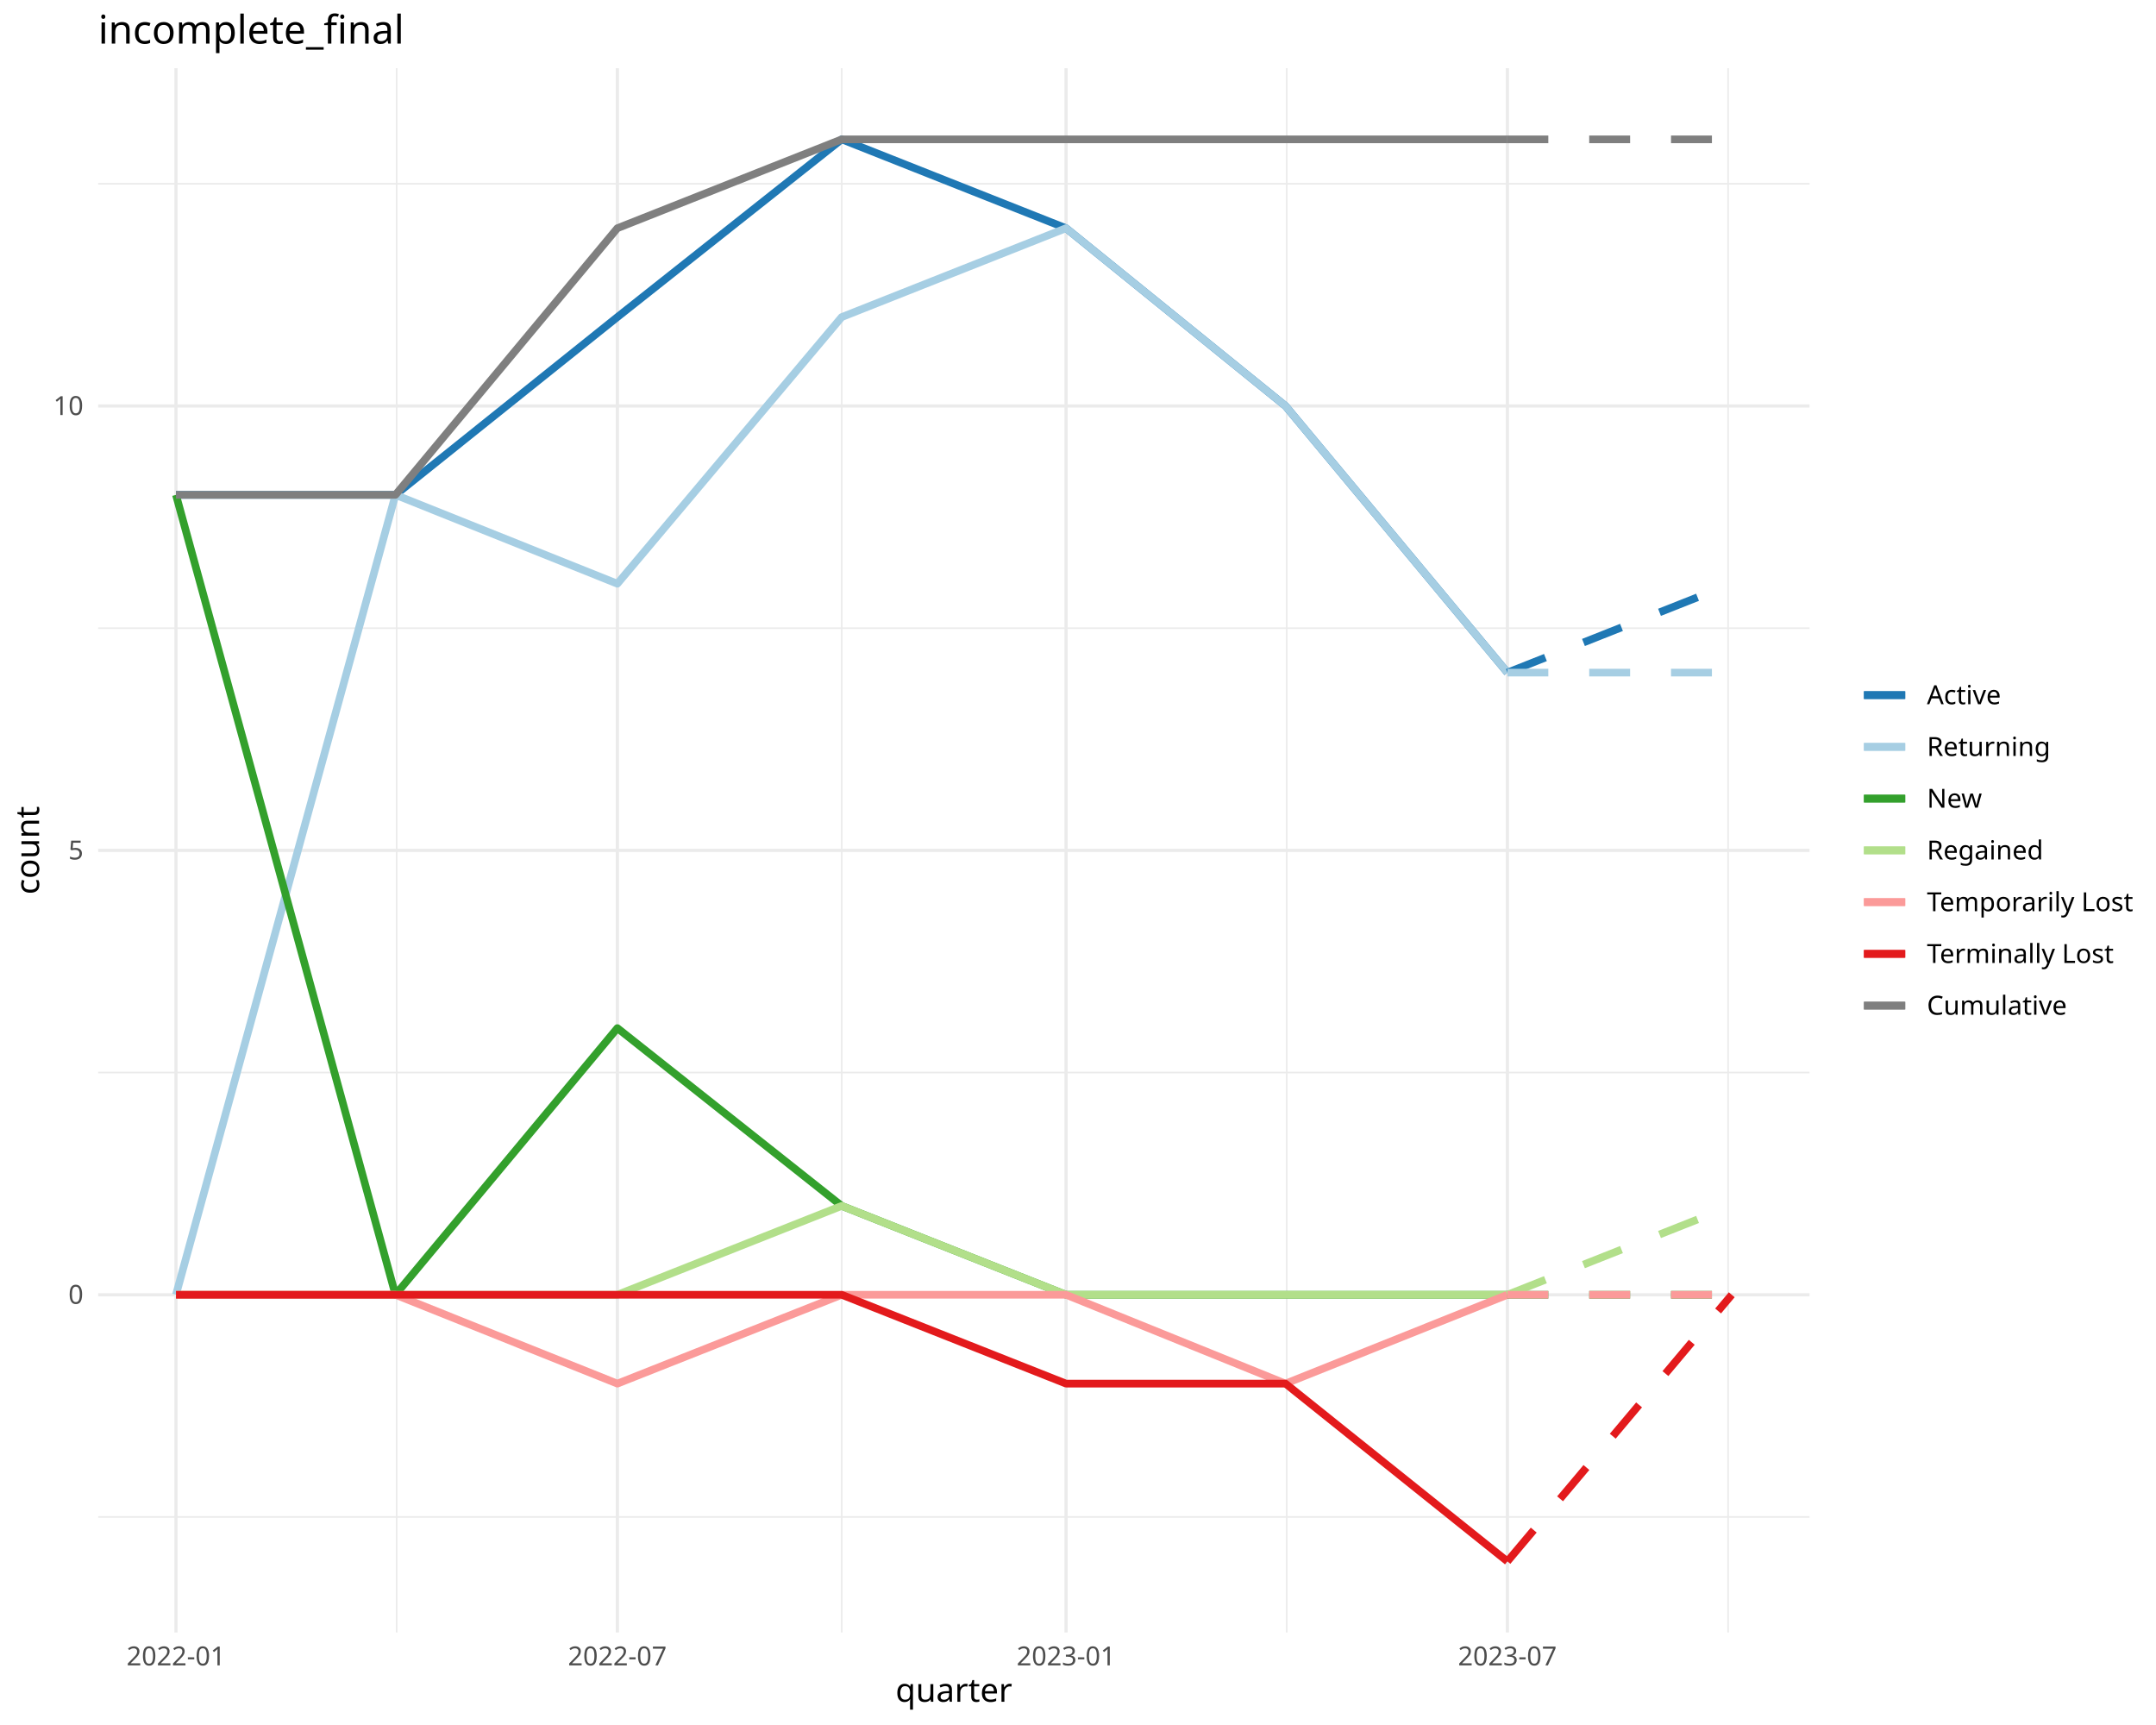
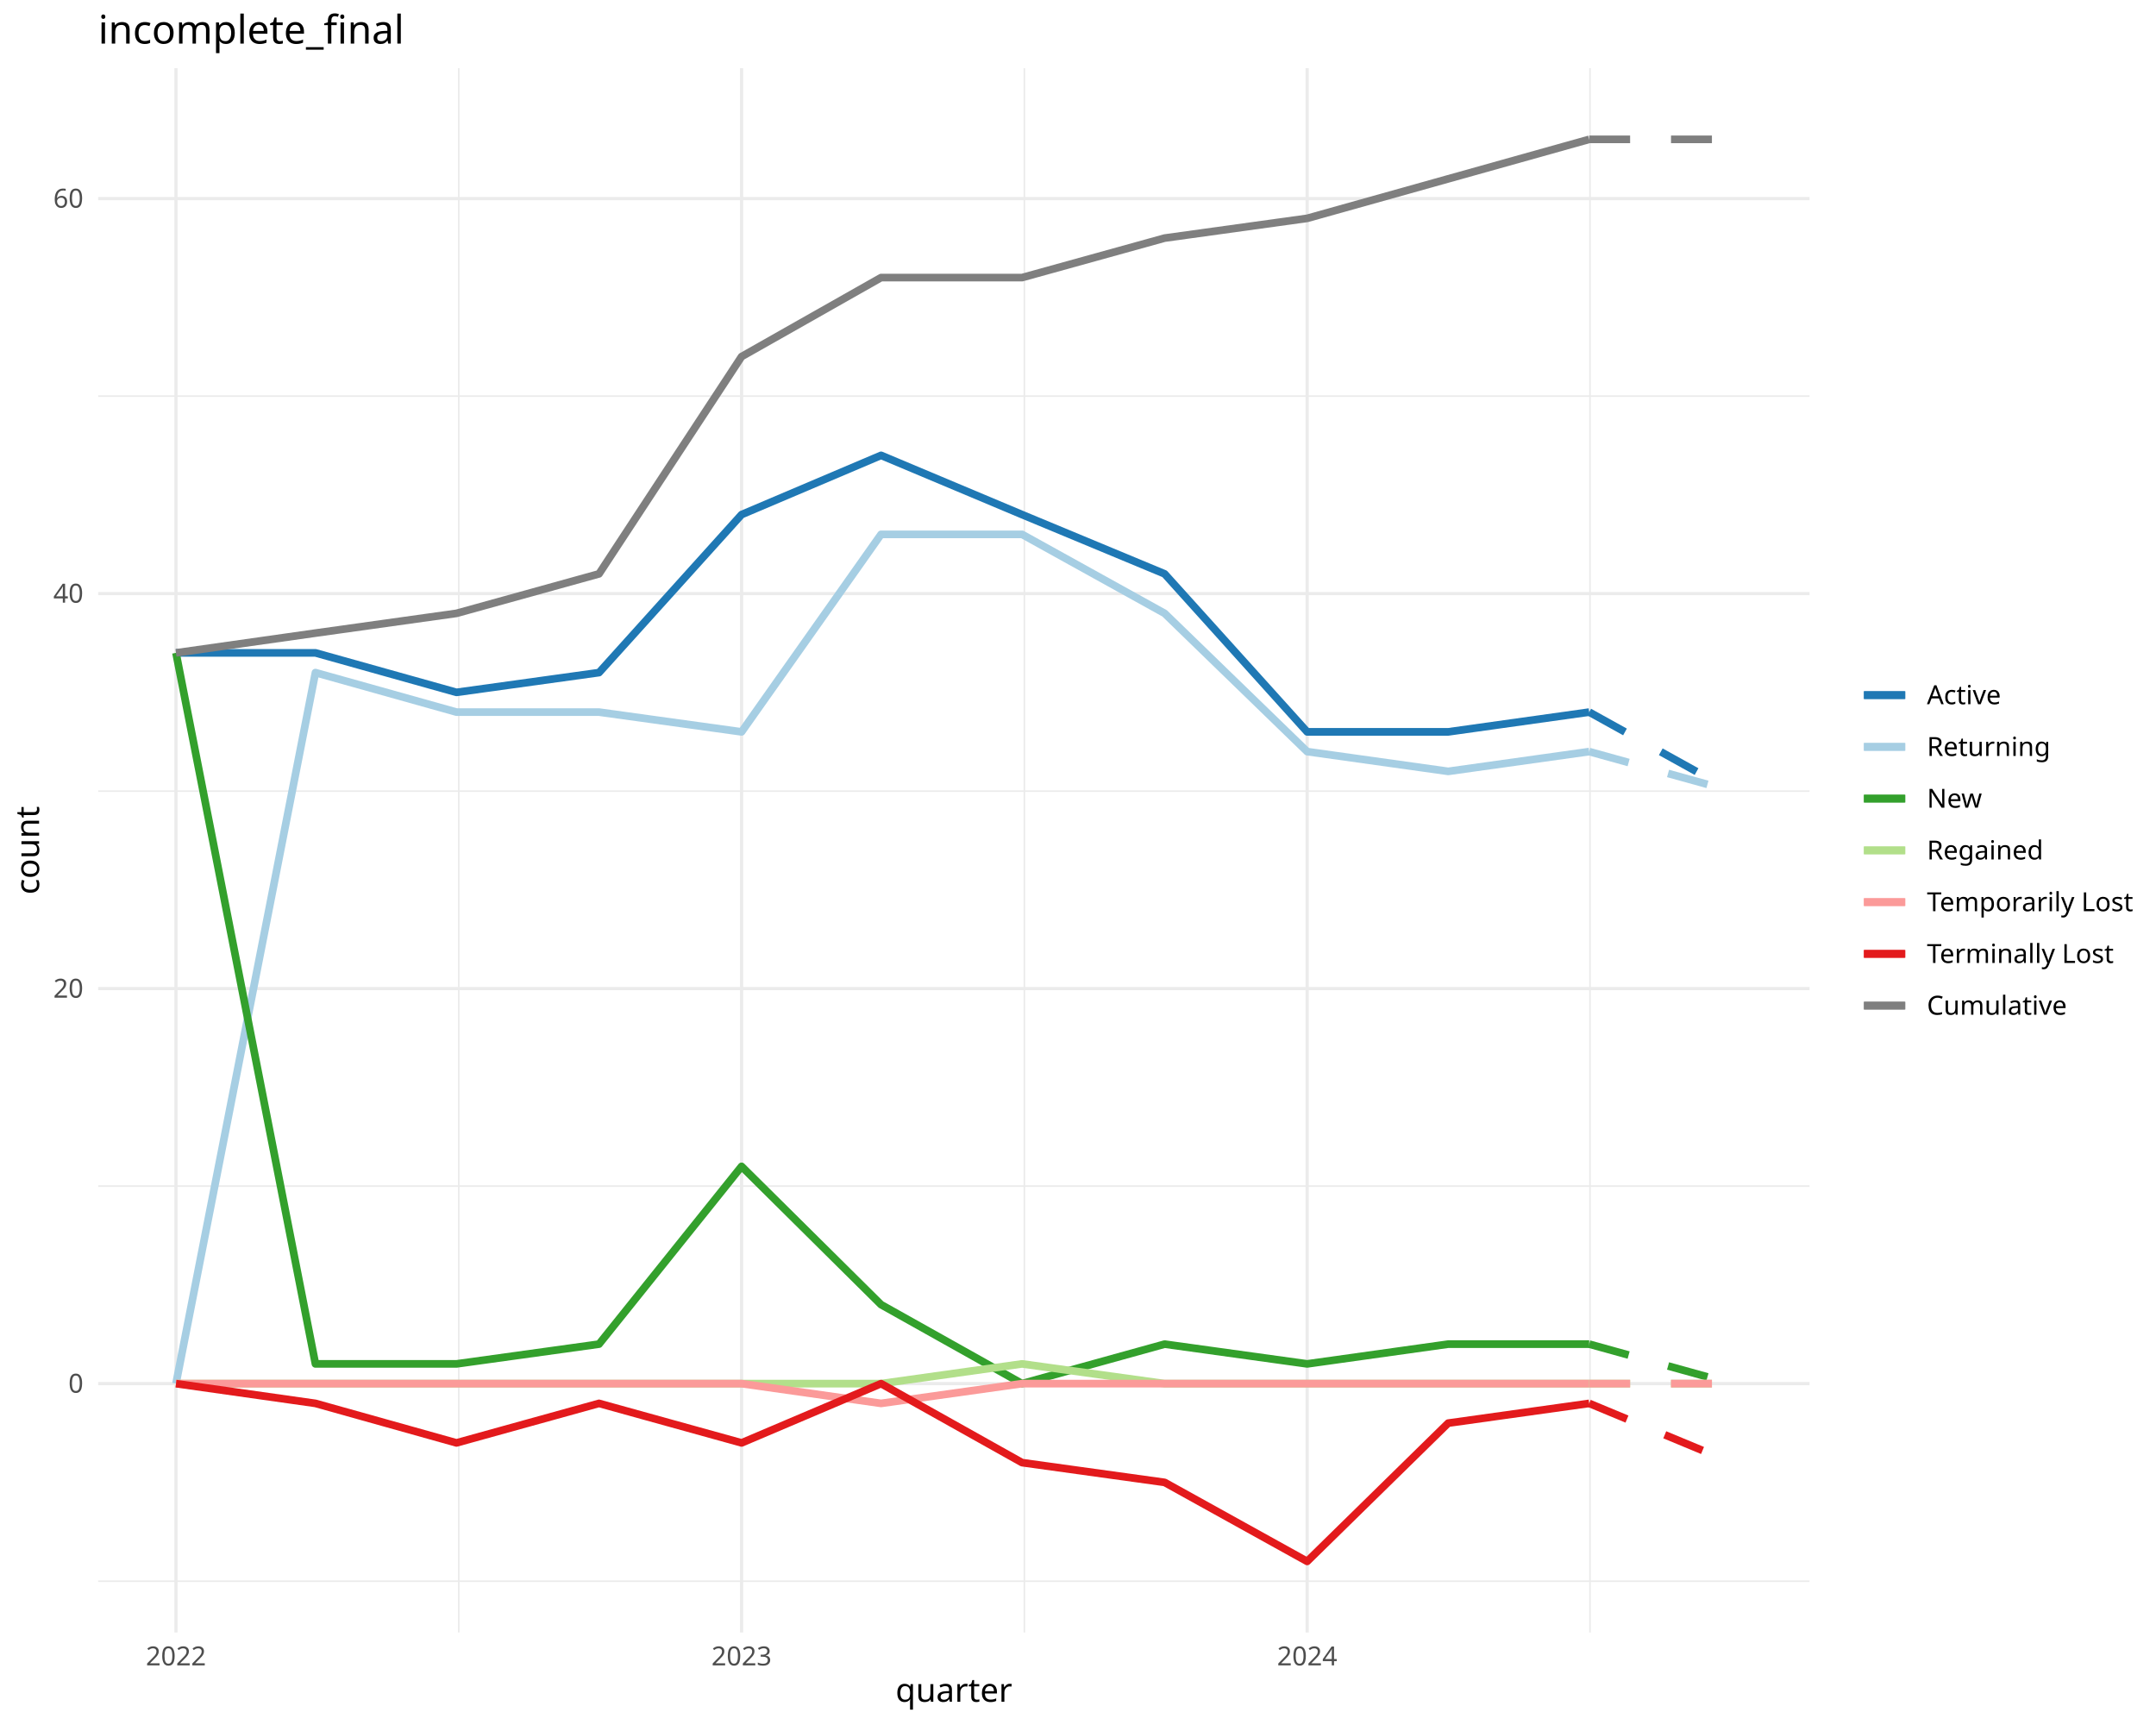
<svg xmlns="http://www.w3.org/2000/svg" class="svglite" data-engine-version="2.0" width="720.00pt" height="576.00pt" viewBox="0 0 720.00 576.00">
  <defs>
    <style type="text/css">
    .svglite line, .svglite polyline, .svglite polygon, .svglite path, .svglite rect, .svglite circle {
      fill: none;
      stroke: #000000;
      stroke-linecap: round;
      stroke-linejoin: round;
      stroke-miterlimit: 10.00;
    }
  </style>
  </defs>
  <rect width="100%" height="100%" style="stroke: none; fill: #FFFFFF;" />
  <defs>
    <clipPath id="cpMC4wMHw3MjAuMDB8MC4wMHw1NzYuMDA=">
      <rect x="0.00" y="0.00" width="720.00" height="576.00" />
    </clipPath>
  </defs>
  <g clip-path="url(#cpMC4wMHw3MjAuMDB8MC4wMHw1NzYuMDA=)">
    <rect x="0.00" y="0.00" width="720.00" height="576.00" style="stroke-width: 1.07; stroke: none; fill: #FFFFFF;" />
  </g>
  <defs>
    <clipPath id="cpMzIuNzl8NjA0LjMwfDIyLjc4fDU0NS4xMQ==">
      <rect x="32.79" y="22.78" width="571.51" height="522.33" />
    </clipPath>
  </defs>
  <g clip-path="url(#cpMzIuNzl8NjA0LjMwfDIyLjc4fDU0NS4xMQ==)">
-     <polyline points="32.79,506.53 604.30,506.53 " style="stroke-width: 0.53; stroke: #EBEBEB; stroke-linecap: butt;" />
-     <polyline points="32.79,358.14 604.30,358.14 " style="stroke-width: 0.53; stroke: #EBEBEB; stroke-linecap: butt;" />
-     <polyline points="32.79,209.75 604.30,209.75 " style="stroke-width: 0.53; stroke: #EBEBEB; stroke-linecap: butt;" />
-     <polyline points="32.79,61.36 604.30,61.36 " style="stroke-width: 0.53; stroke: #EBEBEB; stroke-linecap: butt;" />
-     <polyline points="132.47,545.11 132.47,22.78 " style="stroke-width: 0.53; stroke: #EBEBEB; stroke-linecap: butt;" />
-     <polyline points="281.09,545.11 281.09,22.78 " style="stroke-width: 0.53; stroke: #EBEBEB; stroke-linecap: butt;" />
-     <polyline points="429.71,545.11 429.71,22.78 " style="stroke-width: 0.53; stroke: #EBEBEB; stroke-linecap: butt;" />
-     <polyline points="577.10,545.11 577.10,22.78 " style="stroke-width: 0.53; stroke: #EBEBEB; stroke-linecap: butt;" />
-     <polyline points="32.79,432.34 604.30,432.34 " style="stroke-width: 1.07; stroke: #EBEBEB; stroke-linecap: butt;" />
-     <polyline points="32.79,283.95 604.30,283.95 " style="stroke-width: 1.07; stroke: #EBEBEB; stroke-linecap: butt;" />
-     <polyline points="32.79,135.56 604.30,135.56 " style="stroke-width: 1.07; stroke: #EBEBEB; stroke-linecap: butt;" />
+     <polyline points="32.79,527.97 604.30,527.97 " style="stroke-width: 0.53; stroke: #EBEBEB; stroke-linecap: butt;" />
+     <polyline points="32.79,396.06 604.30,396.06 " style="stroke-width: 0.53; stroke: #EBEBEB; stroke-linecap: butt;" />
+     <polyline points="32.79,264.16 604.30,264.16 " style="stroke-width: 0.53; stroke: #EBEBEB; stroke-linecap: butt;" />
+     <polyline points="32.79,132.26 604.30,132.26 " style="stroke-width: 0.53; stroke: #EBEBEB; stroke-linecap: butt;" />
+     <polyline points="153.21,545.11 153.21,22.78 " style="stroke-width: 0.53; stroke: #EBEBEB; stroke-linecap: butt;" />
+     <polyline points="342.09,545.11 342.09,22.78 " style="stroke-width: 0.53; stroke: #EBEBEB; stroke-linecap: butt;" />
+     <polyline points="530.98,545.11 530.98,22.78 " style="stroke-width: 0.53; stroke: #EBEBEB; stroke-linecap: butt;" />
+     <polyline points="32.79,462.01 604.30,462.01 " style="stroke-width: 1.07; stroke: #EBEBEB; stroke-linecap: butt;" />
+     <polyline points="32.79,330.11 604.30,330.11 " style="stroke-width: 1.07; stroke: #EBEBEB; stroke-linecap: butt;" />
+     <polyline points="32.79,198.21 604.30,198.21 " style="stroke-width: 1.07; stroke: #EBEBEB; stroke-linecap: butt;" />
+     <polyline points="32.79,66.31 604.30,66.31 " style="stroke-width: 1.07; stroke: #EBEBEB; stroke-linecap: butt;" />
    <polyline points="58.77,545.11 58.77,22.78 " style="stroke-width: 1.07; stroke: #EBEBEB; stroke-linecap: butt;" />
-     <polyline points="206.17,545.11 206.17,22.78 " style="stroke-width: 1.07; stroke: #EBEBEB; stroke-linecap: butt;" />
-     <polyline points="356.01,545.11 356.01,22.78 " style="stroke-width: 1.07; stroke: #EBEBEB; stroke-linecap: butt;" />
-     <polyline points="503.40,545.11 503.40,22.78 " style="stroke-width: 1.07; stroke: #EBEBEB; stroke-linecap: butt;" />
-     <polyline points="58.77,165.24 132.06,165.24 206.17,105.88 281.09,46.53 356.01,76.20 429.30,135.56 503.40,224.59 " style="stroke-width: 2.56; stroke: #1F78B4; stroke-linecap: butt;" />
-     <polyline points="58.77,432.34 132.06,165.24 206.17,194.91 281.09,105.88 356.01,76.20 429.30,135.56 503.40,224.59 " style="stroke-width: 2.56; stroke: #A6CEE3; stroke-linecap: butt;" />
-     <polyline points="58.77,165.24 132.06,432.34 206.17,343.30 281.09,402.66 356.01,432.34 429.30,432.34 503.40,432.34 " style="stroke-width: 2.56; stroke: #33A02C; stroke-linecap: butt;" />
-     <polyline points="58.77,432.34 132.06,432.34 206.17,432.34 281.09,402.66 356.01,432.34 429.30,432.34 503.40,432.34 " style="stroke-width: 2.56; stroke: #B2DF8A; stroke-linecap: butt;" />
-     <polyline points="58.77,432.34 132.06,432.34 206.17,462.01 281.09,432.34 356.01,432.34 429.30,462.01 503.40,432.34 " style="stroke-width: 2.56; stroke: #FB9A99; stroke-linecap: butt;" />
-     <polyline points="58.77,432.34 132.06,432.34 206.17,432.34 281.09,432.34 356.01,462.01 429.30,462.01 503.40,521.37 " style="stroke-width: 2.56; stroke: #E31A1C; stroke-linecap: butt;" />
-     <polyline points="58.77,165.24 132.06,165.24 206.17,76.20 281.09,46.53 356.01,46.53 429.30,46.53 503.40,46.53 " style="stroke-width: 2.56; stroke: #7F7F7F; stroke-linecap: butt;" />
-     <polyline points="503.40,224.59 578.32,194.91 " style="stroke-width: 2.56; stroke: #1F78B4; stroke-dasharray: 13.66,13.66; stroke-linecap: butt;" />
-     <polyline points="503.40,224.59 578.32,224.59 " style="stroke-width: 2.56; stroke: #A6CEE3; stroke-dasharray: 13.66,13.66; stroke-linecap: butt;" />
-     <polyline points="503.40,432.34 578.32,432.34 " style="stroke-width: 2.56; stroke: #33A02C; stroke-dasharray: 13.66,13.66; stroke-linecap: butt;" />
-     <polyline points="503.40,432.34 578.32,402.66 " style="stroke-width: 2.56; stroke: #B2DF8A; stroke-dasharray: 13.66,13.66; stroke-linecap: butt;" />
-     <polyline points="503.40,432.34 578.32,432.34 " style="stroke-width: 2.56; stroke: #FB9A99; stroke-dasharray: 13.66,13.66; stroke-linecap: butt;" />
-     <polyline points="503.40,521.37 578.32,432.34 " style="stroke-width: 2.56; stroke: #E31A1C; stroke-dasharray: 13.66,13.66; stroke-linecap: butt;" />
-     <polyline points="503.40,46.53 578.32,46.53 " style="stroke-width: 2.56; stroke: #7F7F7F; stroke-dasharray: 13.66,13.66; stroke-linecap: butt;" />
+     <polyline points="247.65,545.11 247.65,22.78 " style="stroke-width: 1.07; stroke: #EBEBEB; stroke-linecap: butt;" />
+     <polyline points="436.53,545.11 436.53,22.78 " style="stroke-width: 1.07; stroke: #EBEBEB; stroke-linecap: butt;" />
+     <polyline points="58.77,218.00 105.34,218.00 152.44,231.19 200.04,224.59 247.65,171.83 294.23,152.05 341.32,171.83 388.93,191.62 436.53,244.38 483.63,244.38 530.72,237.78 " style="stroke-width: 2.56; stroke: #1F78B4; stroke-linecap: butt;" />
+     <polyline points="58.77,462.01 105.34,224.59 152.44,237.78 200.04,237.78 247.65,244.38 294.23,178.43 341.32,178.43 388.93,204.81 436.53,250.97 483.63,257.57 530.72,250.97 " style="stroke-width: 2.56; stroke: #A6CEE3; stroke-linecap: butt;" />
+     <polyline points="58.77,218.00 105.34,455.42 152.44,455.42 200.04,448.82 247.65,389.47 294.23,435.63 341.32,462.01 388.93,448.82 436.53,455.42 483.63,448.82 530.72,448.82 " style="stroke-width: 2.56; stroke: #33A02C; stroke-linecap: butt;" />
+     <polyline points="58.77,462.01 105.34,462.01 152.44,462.01 200.04,462.01 247.65,462.01 294.23,462.01 341.32,455.42 388.93,462.01 436.53,462.01 483.63,462.01 530.72,462.01 " style="stroke-width: 2.56; stroke: #B2DF8A; stroke-linecap: butt;" />
+     <polyline points="58.77,462.01 105.34,462.01 152.44,462.01 200.04,462.01 247.65,462.01 294.23,468.61 341.32,462.01 388.93,462.01 436.53,462.01 483.63,462.01 530.72,462.01 " style="stroke-width: 2.56; stroke: #FB9A99; stroke-linecap: butt;" />
+     <polyline points="58.77,462.01 105.34,468.61 152.44,481.80 200.04,468.61 247.65,481.80 294.23,462.01 341.32,488.39 388.93,494.99 436.53,521.37 483.63,475.20 530.72,468.61 " style="stroke-width: 2.56; stroke: #E31A1C; stroke-linecap: butt;" />
+     <polyline points="58.77,218.00 105.34,211.40 152.44,204.81 200.04,191.62 247.65,119.07 294.23,92.69 341.32,92.69 388.93,79.50 436.53,72.91 483.63,59.72 530.72,46.53 " style="stroke-width: 2.56; stroke: #7F7F7F; stroke-linecap: butt;" />
+     <polyline points="530.72,237.78 578.32,264.16 " style="stroke-width: 2.56; stroke: #1F78B4; stroke-dasharray: 13.66,13.66; stroke-linecap: butt;" />
+     <polyline points="530.72,250.97 578.32,264.16 " style="stroke-width: 2.56; stroke: #A6CEE3; stroke-dasharray: 13.66,13.66; stroke-linecap: butt;" />
+     <polyline points="530.72,448.82 578.32,462.01 " style="stroke-width: 2.56; stroke: #33A02C; stroke-dasharray: 13.66,13.66; stroke-linecap: butt;" />
+     <polyline points="530.72,462.01 578.32,462.01 " style="stroke-width: 2.56; stroke: #B2DF8A; stroke-dasharray: 13.66,13.66; stroke-linecap: butt;" />
+     <polyline points="530.72,462.01 578.32,462.01 " style="stroke-width: 2.56; stroke: #FB9A99; stroke-dasharray: 13.66,13.66; stroke-linecap: butt;" />
+     <polyline points="530.72,468.61 578.32,488.39 " style="stroke-width: 2.56; stroke: #E31A1C; stroke-dasharray: 13.66,13.66; stroke-linecap: butt;" />
+     <polyline points="530.72,46.53 578.32,46.53 " style="stroke-width: 2.56; stroke: #7F7F7F; stroke-dasharray: 13.66,13.66; stroke-linecap: butt;" />
  </g>
  <g clip-path="url(#cpMC4wMHw3MjAuMDB8MC4wMHw1NzYuMDA=)">
-     <text x="27.86" y="435.36" text-anchor="end" style="font-size: 8.80px; fill: #4D4D4D; font-family: sans;" textLength="4.89px" lengthAdjust="spacingAndGlyphs">0</text>
-     <text x="27.86" y="286.98" text-anchor="end" style="font-size: 8.80px; fill: #4D4D4D; font-family: sans;" textLength="4.89px" lengthAdjust="spacingAndGlyphs">5</text>
-     <text x="27.86" y="138.59" text-anchor="end" style="font-size: 8.80px; fill: #4D4D4D; font-family: sans;" textLength="9.79px" lengthAdjust="spacingAndGlyphs">10</text>
-     <text x="58.77" y="556.10" text-anchor="middle" style="font-size: 8.80px; fill: #4D4D4D; font-family: sans;" textLength="32.30px" lengthAdjust="spacingAndGlyphs">2022-01</text>
-     <text x="206.17" y="556.10" text-anchor="middle" style="font-size: 8.80px; fill: #4D4D4D; font-family: sans;" textLength="32.30px" lengthAdjust="spacingAndGlyphs">2022-07</text>
-     <text x="356.01" y="556.10" text-anchor="middle" style="font-size: 8.80px; fill: #4D4D4D; font-family: sans;" textLength="32.30px" lengthAdjust="spacingAndGlyphs">2023-01</text>
-     <text x="503.40" y="556.10" text-anchor="middle" style="font-size: 8.80px; fill: #4D4D4D; font-family: sans;" textLength="32.30px" lengthAdjust="spacingAndGlyphs">2023-07</text>
+     <text x="27.86" y="465.04" text-anchor="end" style="font-size: 8.80px; fill: #4D4D4D; font-family: sans;" textLength="4.89px" lengthAdjust="spacingAndGlyphs">0</text>
+     <text x="27.86" y="333.14" text-anchor="end" style="font-size: 8.80px; fill: #4D4D4D; font-family: sans;" textLength="9.79px" lengthAdjust="spacingAndGlyphs">20</text>
+     <text x="27.86" y="201.24" text-anchor="end" style="font-size: 8.80px; fill: #4D4D4D; font-family: sans;" textLength="9.79px" lengthAdjust="spacingAndGlyphs">40</text>
+     <text x="27.86" y="69.34" text-anchor="end" style="font-size: 8.80px; fill: #4D4D4D; font-family: sans;" textLength="9.79px" lengthAdjust="spacingAndGlyphs">60</text>
+     <text x="58.77" y="556.10" text-anchor="middle" style="font-size: 8.80px; fill: #4D4D4D; font-family: sans;" textLength="19.58px" lengthAdjust="spacingAndGlyphs">2022</text>
+     <text x="247.65" y="556.10" text-anchor="middle" style="font-size: 8.80px; fill: #4D4D4D; font-family: sans;" textLength="19.58px" lengthAdjust="spacingAndGlyphs">2023</text>
+     <text x="436.53" y="556.10" text-anchor="middle" style="font-size: 8.80px; fill: #4D4D4D; font-family: sans;" textLength="19.58px" lengthAdjust="spacingAndGlyphs">2024</text>
    <text x="318.55" y="568.24" text-anchor="middle" style="font-size: 11.00px; font-family: sans;" textLength="34.85px" lengthAdjust="spacingAndGlyphs">quarter</text>
    <text transform="translate(13.05,283.95) rotate(-90)" text-anchor="middle" style="font-size: 11.00px; font-family: sans;" textLength="26.91px" lengthAdjust="spacingAndGlyphs">count</text>
    <line x1="622.47" y1="232.11" x2="636.29" y2="232.11" style="stroke-width: 2.56; stroke: #1F78B4; stroke-linecap: butt;" />
    <line x1="622.47" y1="232.11" x2="636.29" y2="232.11" style="stroke-width: 2.56; stroke: #1F78B4; stroke-dasharray: 13.66,13.66; stroke-linecap: butt;" />
    <line x1="622.47" y1="249.39" x2="636.29" y2="249.39" style="stroke-width: 2.56; stroke: #A6CEE3; stroke-linecap: butt;" />
    <line x1="622.47" y1="249.39" x2="636.29" y2="249.39" style="stroke-width: 2.56; stroke: #A6CEE3; stroke-dasharray: 13.66,13.66; stroke-linecap: butt;" />
    <line x1="622.47" y1="266.67" x2="636.29" y2="266.67" style="stroke-width: 2.56; stroke: #33A02C; stroke-linecap: butt;" />
    <line x1="622.47" y1="266.67" x2="636.29" y2="266.67" style="stroke-width: 2.56; stroke: #33A02C; stroke-dasharray: 13.66,13.66; stroke-linecap: butt;" />
    <line x1="622.47" y1="283.95" x2="636.29" y2="283.95" style="stroke-width: 2.56; stroke: #B2DF8A; stroke-linecap: butt;" />
    <line x1="622.47" y1="283.95" x2="636.29" y2="283.95" style="stroke-width: 2.56; stroke: #B2DF8A; stroke-dasharray: 13.66,13.66; stroke-linecap: butt;" />
    <line x1="622.47" y1="301.23" x2="636.29" y2="301.23" style="stroke-width: 2.56; stroke: #FB9A99; stroke-linecap: butt;" />
    <line x1="622.47" y1="301.23" x2="636.29" y2="301.23" style="stroke-width: 2.56; stroke: #FB9A99; stroke-dasharray: 13.66,13.66; stroke-linecap: butt;" />
    <line x1="622.47" y1="318.51" x2="636.29" y2="318.51" style="stroke-width: 2.56; stroke: #E31A1C; stroke-linecap: butt;" />
    <line x1="622.47" y1="318.51" x2="636.29" y2="318.51" style="stroke-width: 2.56; stroke: #E31A1C; stroke-dasharray: 13.66,13.66; stroke-linecap: butt;" />
    <line x1="622.47" y1="335.79" x2="636.29" y2="335.79" style="stroke-width: 2.56; stroke: #7F7F7F; stroke-linecap: butt;" />
    <line x1="622.47" y1="335.79" x2="636.29" y2="335.79" style="stroke-width: 2.56; stroke: #7F7F7F; stroke-dasharray: 13.66,13.66; stroke-linecap: butt;" />
    <text x="643.50" y="235.14" style="font-size: 8.80px; font-family: sans;" textLength="23.97px" lengthAdjust="spacingAndGlyphs">Active</text>
    <text x="643.50" y="252.42" style="font-size: 8.80px; font-family: sans;" textLength="38.16px" lengthAdjust="spacingAndGlyphs">Returning</text>
    <text x="643.50" y="269.70" style="font-size: 8.80px; font-family: sans;" textLength="17.61px" lengthAdjust="spacingAndGlyphs">New</text>
    <text x="643.50" y="286.98" style="font-size: 8.80px; font-family: sans;" textLength="37.68px" lengthAdjust="spacingAndGlyphs">Regained</text>
    <text x="643.50" y="304.26" style="font-size: 8.80px; font-family: sans;" textLength="65.54px" lengthAdjust="spacingAndGlyphs">Temporarily Lost</text>
    <text x="643.50" y="321.54" style="font-size: 8.80px; font-family: sans;" textLength="59.67px" lengthAdjust="spacingAndGlyphs">Terminally Lost</text>
    <text x="643.50" y="338.82" style="font-size: 8.80px; font-family: sans;" textLength="44.02px" lengthAdjust="spacingAndGlyphs">Cumulative</text>
    <text x="32.79" y="14.56" style="font-size: 13.20px; font-family: sans;" textLength="95.40px" lengthAdjust="spacingAndGlyphs">incomplete_final</text>
  </g>
</svg>
